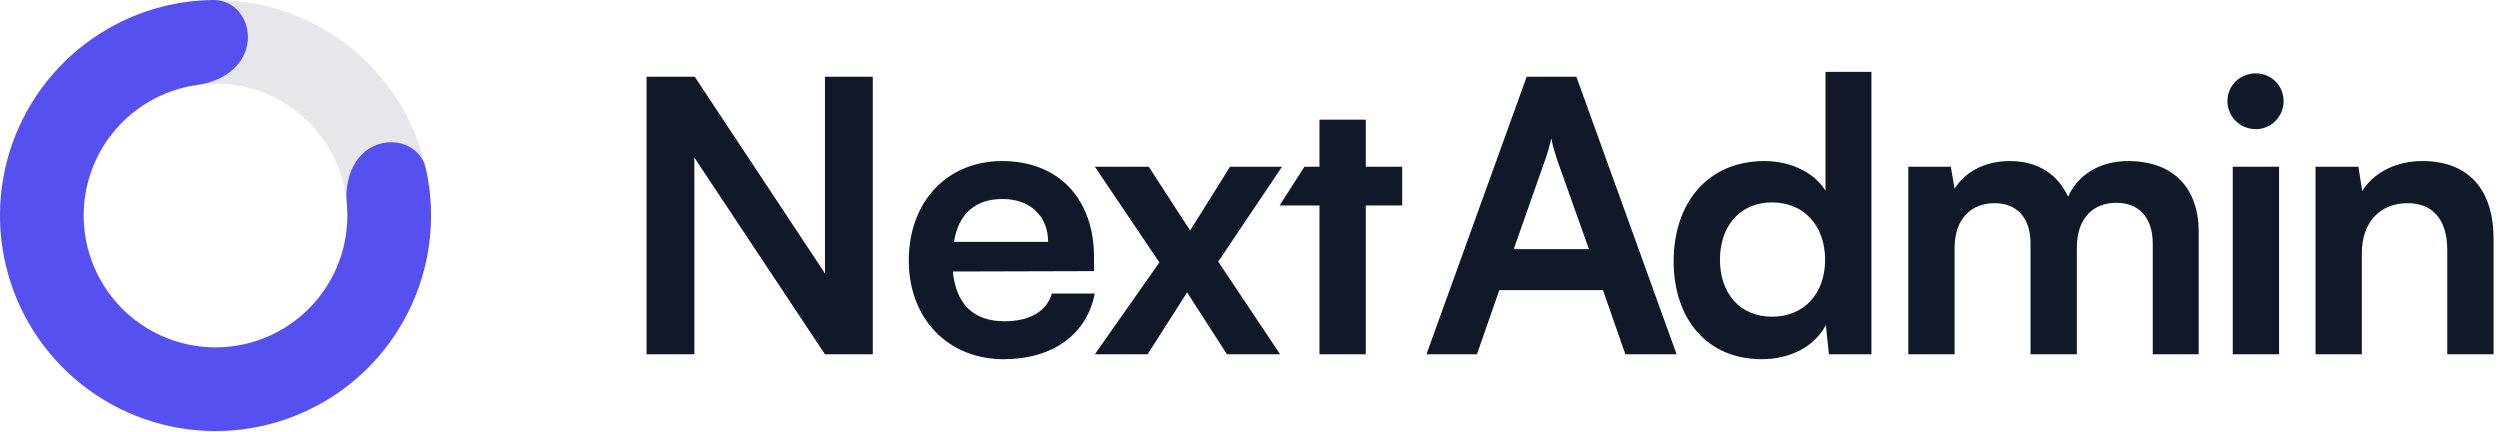
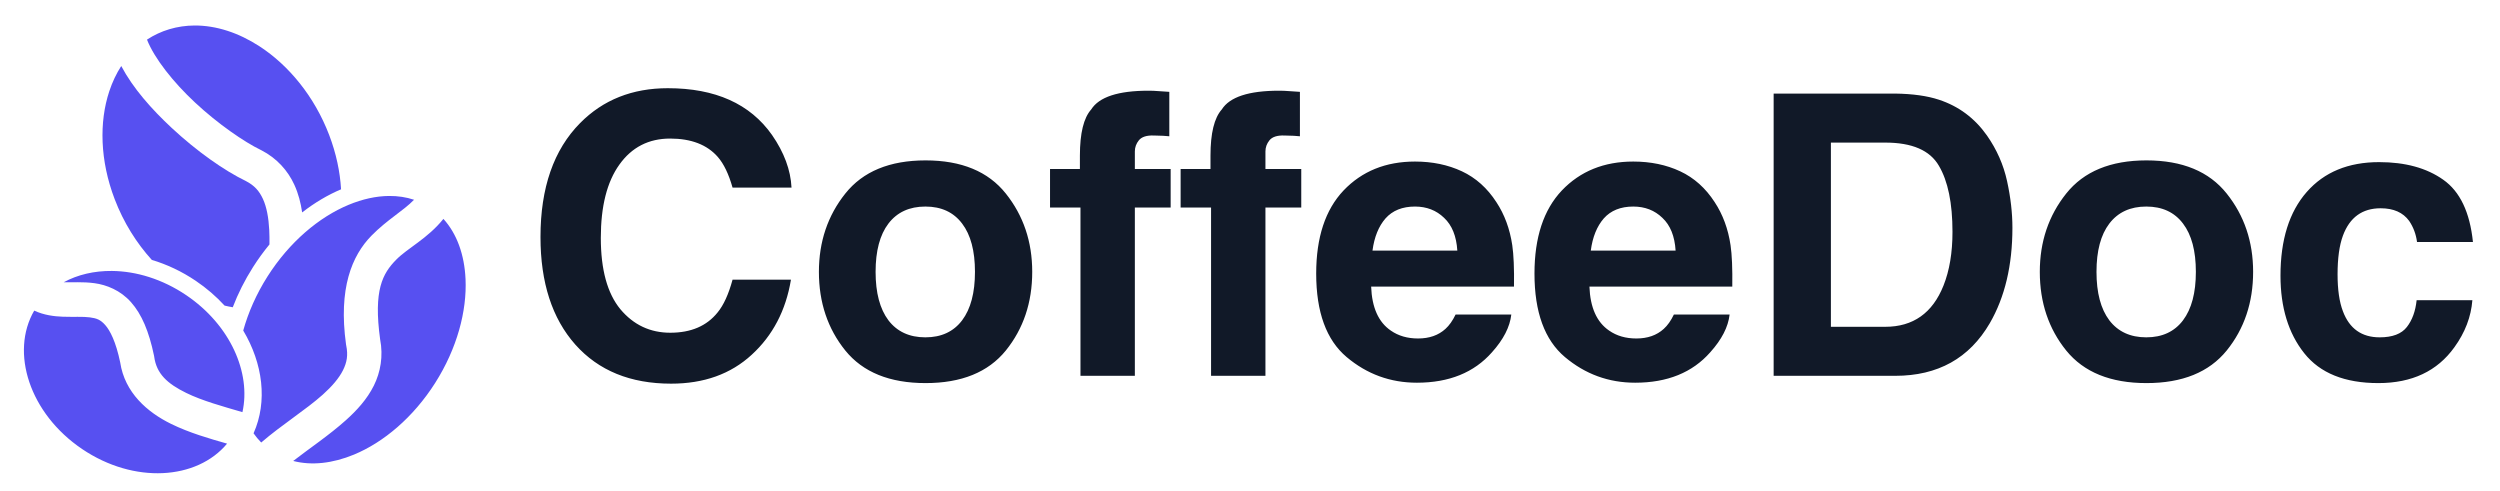
- <svg xmlns="http://www.w3.org/2000/svg" width="174" height="30" viewBox="0 0 174 30" fill="none">
-   <path d="M30 15C30 23.284 23.284 30 15 30C6.716 30 0 23.284 0 15C0 6.716 6.716 0 15 0C23.284 0 30 6.716 30 15ZM5.822 15C5.822 20.069 9.931 24.178 15 24.178C20.069 24.178 24.178 20.069 24.178 15C24.178 9.931 20.069 5.822 15 5.822C9.931 5.822 5.822 9.931 5.822 15Z" fill="#E5E7EB" />
-   <path d="M26.071 10.145C27.543 9.499 29.291 10.169 29.641 11.738C30.151 14.027 30.12 16.418 29.532 18.716C28.703 21.961 26.811 24.835 24.158 26.88C21.506 28.924 18.245 30.023 14.896 30C11.547 29.977 8.302 28.833 5.678 26.752C3.054 24.671 1.203 21.771 0.418 18.515C-0.367 15.259 -0.04 11.835 1.348 8.786C2.735 5.738 5.103 3.242 8.073 1.695C10.178 0.6 12.499 0.025 14.844 0.001C16.451 -0.016 17.501 1.534 17.208 3.114C16.914 4.695 15.372 5.69 13.778 5.904C12.732 6.044 11.711 6.365 10.762 6.859C8.944 7.806 7.495 9.333 6.647 11.198C5.798 13.063 5.597 15.159 6.078 17.151C6.558 19.143 7.691 20.917 9.296 22.191C10.902 23.464 12.887 24.164 14.937 24.178C16.986 24.192 18.981 23.52 20.604 22.269C22.227 21.018 23.384 19.259 23.892 17.274C24.157 16.237 24.237 15.17 24.136 14.119C23.981 12.519 24.599 10.79 26.071 10.145Z" fill="#5750F1" />
-   <path d="M48.329 24.657H45V5.343H48.355L57.417 19.029V5.343H60.746V24.657H57.417L48.329 10.971V24.657Z" fill="#111928" />
-   <path d="M69.856 25C65.973 25 63.251 22.173 63.251 18.131C63.251 14.036 65.92 11.209 69.751 11.209C73.661 11.209 76.144 13.824 76.144 17.893V18.87L66.316 18.897C66.554 21.195 67.769 22.358 69.909 22.358C71.679 22.358 72.842 21.671 73.212 20.429H76.197C75.642 23.283 73.264 25 69.856 25ZM69.777 13.851C67.875 13.851 66.712 14.881 66.395 16.836H72.948C72.948 15.04 71.706 13.851 69.777 13.851Z" fill="#111928" />
-   <path d="M79.874 24.657H76.202L80.693 18.263L76.202 11.605H79.954L82.833 16.044L85.608 11.605H89.227L84.788 18.21L89.095 24.657H85.396L82.622 20.35L79.874 24.657Z" fill="#111928" />
-   <path d="M95.058 24.657H91.835V14.3H89.06L90.787 11.605H91.835V8.329H95.058V11.605H97.594V14.3H95.058V24.657Z" fill="#111928" />
-   <path d="M102.795 24.657H99.281L106.256 5.343H109.717L116.692 24.657H113.125L111.566 20.192H104.354L102.795 24.657ZM107.55 11.103L105.357 17.338H110.589L108.369 11.103C108.211 10.601 108.026 10.02 107.973 9.624C107.894 9.993 107.735 10.575 107.55 11.103Z" fill="#111928" />
-   <path d="M122.615 25C118.837 25 116.486 22.226 116.486 18.184C116.486 14.115 118.864 11.209 122.8 11.209C124.623 11.209 126.235 11.975 127.054 13.27V5H130.251V24.657H127.292L127.08 22.622C126.288 24.128 124.597 25 122.615 25ZM123.329 22.041C125.574 22.041 127.027 20.429 127.027 18.078C127.027 15.727 125.574 14.088 123.329 14.088C121.083 14.088 119.709 15.753 119.709 18.078C119.709 20.403 121.083 22.041 123.329 22.041Z" fill="#111928" />
-   <path d="M136.04 24.657H132.817V11.605H135.776L136.04 13.137C136.701 12.054 138.022 11.209 139.898 11.209C141.879 11.209 143.253 12.186 143.94 13.692C144.6 12.186 146.133 11.209 148.114 11.209C151.285 11.209 153.028 13.111 153.028 16.123V24.657H149.832V16.968C149.832 15.092 148.828 14.115 147.295 14.115C145.736 14.115 144.548 15.119 144.548 17.259V24.657H141.324V16.942C141.324 15.119 140.347 14.141 138.814 14.141C137.282 14.141 136.04 15.145 136.04 17.259V24.657Z" fill="#111928" />
-   <path d="M157.012 8.989C155.902 8.989 155.03 8.118 155.03 7.034C155.03 5.951 155.902 5.106 157.012 5.106C158.068 5.106 158.94 5.951 158.94 7.034C158.94 8.118 158.068 8.989 157.012 8.989ZM155.4 24.657V11.605H158.623V24.657H155.4Z" fill="#111928" />
-   <path d="M164.384 24.657H161.161V11.605H164.146L164.41 13.296C165.23 11.975 166.815 11.209 168.585 11.209C171.861 11.209 173.552 13.243 173.552 16.625V24.657H170.329V17.391C170.329 15.198 169.245 14.141 167.581 14.141C165.599 14.141 164.384 15.515 164.384 17.629V24.657Z" fill="#111928" />
+ <svg xmlns="http://www.w3.org/2000/svg" width="153" height="30" viewBox="0 0 153 30" fill="none">
+   <path d="M11.897 1.561C11.376 1.565 10.862 1.639 10.362 1.788C9.867 1.937 9.411 2.151 8.996 2.425C9.449 3.575 10.604 5.034 11.942 6.28C13.339 7.581 14.941 8.686 15.975 9.185L15.987 9.191L15.999 9.197C16.95 9.685 17.623 10.454 18.011 11.302C18.262 11.848 18.407 12.419 18.492 13.001C19.254 12.407 20.057 11.931 20.873 11.586C20.811 10.513 20.575 9.388 20.145 8.261C19.244 5.899 17.669 3.997 15.886 2.837C14.604 2.003 13.229 1.552 11.897 1.561ZM7.42 4.04C7.12 4.505 6.875 5.023 6.688 5.586C6.065 7.466 6.115 9.823 7.017 12.186C7.562 13.616 8.355 14.876 9.291 15.906C10.213 16.182 11.125 16.608 11.981 17.187C12.643 17.634 13.233 18.145 13.744 18.702C13.911 18.742 14.078 18.777 14.245 18.804C14.562 17.976 14.974 17.151 15.482 16.352C15.79 15.867 16.126 15.403 16.491 14.96C16.495 14.655 16.492 14.361 16.478 14.079C16.439 13.318 16.317 12.667 16.094 12.18C15.87 11.693 15.58 11.353 15.035 11.073L15.059 11.085C13.719 10.439 12.045 9.258 10.504 7.824C9.28 6.684 8.144 5.406 7.42 4.04ZM23.812 11.993C23.02 11.999 22.183 12.183 21.336 12.535C19.529 13.285 17.715 14.805 16.373 16.917C15.686 17.998 15.193 19.125 14.886 20.229C16.09 22.249 16.386 24.57 15.518 26.519C15.659 26.719 15.815 26.907 15.986 27.082C17.255 25.988 18.716 25.081 19.755 24.151C20.323 23.642 20.752 23.139 20.991 22.659C21.23 22.179 21.312 21.739 21.188 21.14L21.181 21.105L21.176 21.07C20.704 17.654 21.532 15.647 22.738 14.419C23.709 13.432 24.674 12.912 25.34 12.225C24.859 12.065 24.346 11.989 23.812 11.993ZM27.137 13.396C26.162 14.607 24.961 15.167 24.243 15.898C23.418 16.737 22.849 17.748 23.264 20.767C23.463 21.793 23.288 22.779 22.88 23.599C22.464 24.434 21.842 25.113 21.162 25.722C20.13 26.646 18.94 27.438 17.944 28.211C19.073 28.504 20.359 28.362 21.669 27.819C23.476 27.069 25.29 25.548 26.632 23.436C27.974 21.324 28.58 19.035 28.491 17.081C28.423 15.586 27.962 14.305 27.137 13.396L27.137 13.396ZM23.264 20.767C23.26 20.748 23.257 20.73 23.254 20.712L23.266 20.782C23.265 20.777 23.265 20.772 23.264 20.767H23.264ZM6.844 16.582C5.767 16.572 4.753 16.808 3.899 17.274C3.905 17.274 3.91 17.274 3.915 17.274C4.421 17.292 5.056 17.233 5.787 17.332C6.518 17.432 7.374 17.764 8.022 18.498C8.671 19.232 9.116 20.272 9.426 21.766L9.433 21.801L9.438 21.837C9.581 22.879 10.245 23.482 11.397 24.047C12.379 24.529 13.64 24.873 14.837 25.223C15.373 22.821 14.101 19.89 11.391 18.061C9.93 17.075 8.328 16.595 6.845 16.582H6.844ZM2.094 19.01C0.613 21.561 1.801 25.304 5.03 27.484C8.207 29.629 12.048 29.375 13.897 27.15C12.817 26.842 11.592 26.492 10.468 25.941C9.018 25.229 7.635 24.034 7.356 22.178C7.091 20.906 6.736 20.228 6.442 19.895C6.146 19.561 5.916 19.479 5.501 19.423C5.087 19.366 4.516 19.406 3.841 19.383C3.315 19.364 2.698 19.289 2.094 19.01V19.01ZM7.356 22.178C7.358 22.183 7.359 22.189 7.36 22.195L7.348 22.125C7.351 22.143 7.354 22.16 7.357 22.178L7.356 22.178Z" fill="#5750F1" />
+   <path d="M33.078 14.504C33.078 11.488 33.887 9.164 35.504 7.531C36.91 6.109 38.699 5.398 40.871 5.398C43.777 5.398 45.902 6.352 47.246 8.258C47.988 9.328 48.387 10.402 48.441 11.48H44.832C44.598 10.652 44.297 10.027 43.93 9.605C43.273 8.855 42.301 8.48 41.012 8.48C39.699 8.48 38.664 9.012 37.906 10.074C37.148 11.129 36.77 12.625 36.77 14.562C36.77 16.5 37.168 17.953 37.965 18.922C38.77 19.883 39.789 20.363 41.023 20.363C42.289 20.363 43.254 19.949 43.918 19.121C44.285 18.676 44.59 18.008 44.832 17.117H48.406C48.094 19 47.293 20.531 46.004 21.711C44.723 22.891 43.078 23.48 41.07 23.48C38.586 23.48 36.633 22.684 35.211 21.09C33.789 19.488 33.078 17.293 33.078 14.504ZM56.633 20.645C57.609 20.645 58.359 20.297 58.883 19.602C59.406 18.906 59.668 17.918 59.668 16.637C59.668 15.355 59.406 14.371 58.883 13.684C58.359 12.988 57.609 12.641 56.633 12.641C55.656 12.641 54.902 12.988 54.371 13.684C53.848 14.371 53.586 15.355 53.586 16.637C53.586 17.918 53.848 18.906 54.371 19.602C54.902 20.297 55.656 20.645 56.633 20.645ZM63.172 16.637C63.172 18.512 62.633 20.117 61.555 21.453C60.477 22.781 58.84 23.445 56.645 23.445C54.449 23.445 52.812 22.781 51.734 21.453C50.656 20.117 50.117 18.512 50.117 16.637C50.117 14.793 50.656 13.195 51.734 11.844C52.812 10.492 54.449 9.816 56.645 9.816C58.84 9.816 60.477 10.492 61.555 11.844C62.633 13.195 63.172 14.793 63.172 16.637ZM70.285 5.551C70.496 5.551 70.688 5.559 70.859 5.574C71.031 5.582 71.266 5.598 71.562 5.621V8.34C71.375 8.316 71.059 8.301 70.613 8.293C70.176 8.277 69.871 8.375 69.699 8.586C69.535 8.789 69.453 9.016 69.453 9.266C69.453 9.516 69.453 9.875 69.453 10.344H71.644V12.699H69.453V23H66.125V12.699H64.262V10.344H66.09V9.523C66.09 8.156 66.32 7.215 66.781 6.699C67.266 5.934 68.434 5.551 70.285 5.551ZM78.277 5.551C78.488 5.551 78.68 5.559 78.852 5.574C79.023 5.582 79.258 5.598 79.555 5.621V8.34C79.367 8.316 79.051 8.301 78.606 8.293C78.168 8.277 77.863 8.375 77.691 8.586C77.527 8.789 77.445 9.016 77.445 9.266C77.445 9.516 77.445 9.875 77.445 10.344H79.637V12.699H77.445V23H74.117V12.699H72.254V10.344H74.082V9.523C74.082 8.156 74.312 7.215 74.773 6.699C75.258 5.934 76.426 5.551 78.277 5.551ZM86.598 12.641C85.824 12.641 85.223 12.883 84.793 13.367C84.371 13.852 84.106 14.508 83.996 15.336H89.188C89.133 14.453 88.863 13.785 88.379 13.332C87.902 12.871 87.309 12.641 86.598 12.641ZM86.598 9.887C87.66 9.887 88.617 10.086 89.469 10.484C90.32 10.883 91.023 11.512 91.578 12.371C92.078 13.129 92.402 14.008 92.551 15.008C92.637 15.594 92.672 16.438 92.656 17.539H83.914C83.961 18.82 84.363 19.719 85.121 20.234C85.582 20.555 86.137 20.715 86.785 20.715C87.473 20.715 88.031 20.52 88.461 20.129C88.695 19.918 88.902 19.625 89.082 19.25H92.492C92.406 20.008 92.012 20.777 91.309 21.559C90.215 22.801 88.684 23.422 86.715 23.422C85.09 23.422 83.656 22.898 82.414 21.852C81.172 20.805 80.551 19.102 80.551 16.742C80.551 14.531 81.109 12.836 82.227 11.656C83.352 10.477 84.809 9.887 86.598 9.887ZM99.957 12.641C99.184 12.641 98.582 12.883 98.152 13.367C97.731 13.852 97.465 14.508 97.356 15.336H102.547C102.492 14.453 102.223 13.785 101.738 13.332C101.262 12.871 100.668 12.641 99.957 12.641ZM99.957 9.887C101.02 9.887 101.977 10.086 102.828 10.484C103.68 10.883 104.383 11.512 104.938 12.371C105.438 13.129 105.762 14.008 105.91 15.008C105.996 15.594 106.031 16.438 106.016 17.539H97.273C97.32 18.82 97.723 19.719 98.481 20.234C98.941 20.555 99.496 20.715 100.145 20.715C100.832 20.715 101.391 20.52 101.82 20.129C102.055 19.918 102.262 19.625 102.441 19.25H105.852C105.766 20.008 105.371 20.777 104.668 21.559C103.574 22.801 102.043 23.422 100.074 23.422C98.449 23.422 97.016 22.898 95.773 21.852C94.531 20.805 93.91 19.102 93.91 16.742C93.91 14.531 94.469 12.836 95.586 11.656C96.711 10.477 98.168 9.887 99.957 9.887ZM112.051 8.727V20H115.379C117.082 20 118.27 19.16 118.941 17.48C119.309 16.559 119.492 15.461 119.492 14.188C119.492 12.43 119.215 11.082 118.66 10.145C118.113 9.199 117.02 8.727 115.379 8.727H112.051ZM115.988 5.727C117.059 5.742 117.949 5.867 118.66 6.102C119.871 6.5 120.852 7.23 121.602 8.293C122.203 9.152 122.613 10.082 122.832 11.082C123.051 12.082 123.16 13.035 123.16 13.941C123.16 16.238 122.699 18.184 121.777 19.777C120.527 21.926 118.598 23 115.988 23H108.547V5.727H115.988ZM131.352 20.645C132.328 20.645 133.078 20.297 133.602 19.602C134.125 18.906 134.387 17.918 134.387 16.637C134.387 15.355 134.125 14.371 133.602 13.684C133.078 12.988 132.328 12.641 131.352 12.641C130.375 12.641 129.621 12.988 129.09 13.684C128.566 14.371 128.305 15.355 128.305 16.637C128.305 17.918 128.566 18.906 129.09 19.602C129.621 20.297 130.375 20.645 131.352 20.645ZM137.891 16.637C137.891 18.512 137.352 20.117 136.273 21.453C135.195 22.781 133.559 23.445 131.363 23.445C129.168 23.445 127.531 22.781 126.453 21.453C125.375 20.117 124.836 18.512 124.836 16.637C124.836 14.793 125.375 13.195 126.453 11.844C127.531 10.492 129.168 9.816 131.363 9.816C133.559 9.816 135.195 10.492 136.273 11.844C137.352 13.195 137.891 14.793 137.891 16.637ZM147.922 14.809C147.859 14.332 147.699 13.902 147.441 13.52C147.066 13.004 146.484 12.746 145.695 12.746C144.57 12.746 143.801 13.305 143.387 14.422C143.168 15.016 143.059 15.805 143.059 16.789C143.059 17.727 143.168 18.48 143.387 19.051C143.785 20.113 144.535 20.645 145.637 20.645C146.418 20.645 146.973 20.434 147.301 20.012C147.629 19.59 147.828 19.043 147.898 18.371H151.309C151.23 19.387 150.863 20.348 150.207 21.254C149.16 22.715 147.609 23.445 145.555 23.445C143.5 23.445 141.988 22.836 141.02 21.617C140.051 20.398 139.566 18.816 139.566 16.871C139.566 14.676 140.102 12.969 141.172 11.75C142.242 10.531 143.719 9.922 145.602 9.922C147.203 9.922 148.512 10.281 149.527 11C150.551 11.719 151.156 12.988 151.344 14.809H147.922Z" fill="#111928" />
</svg>
